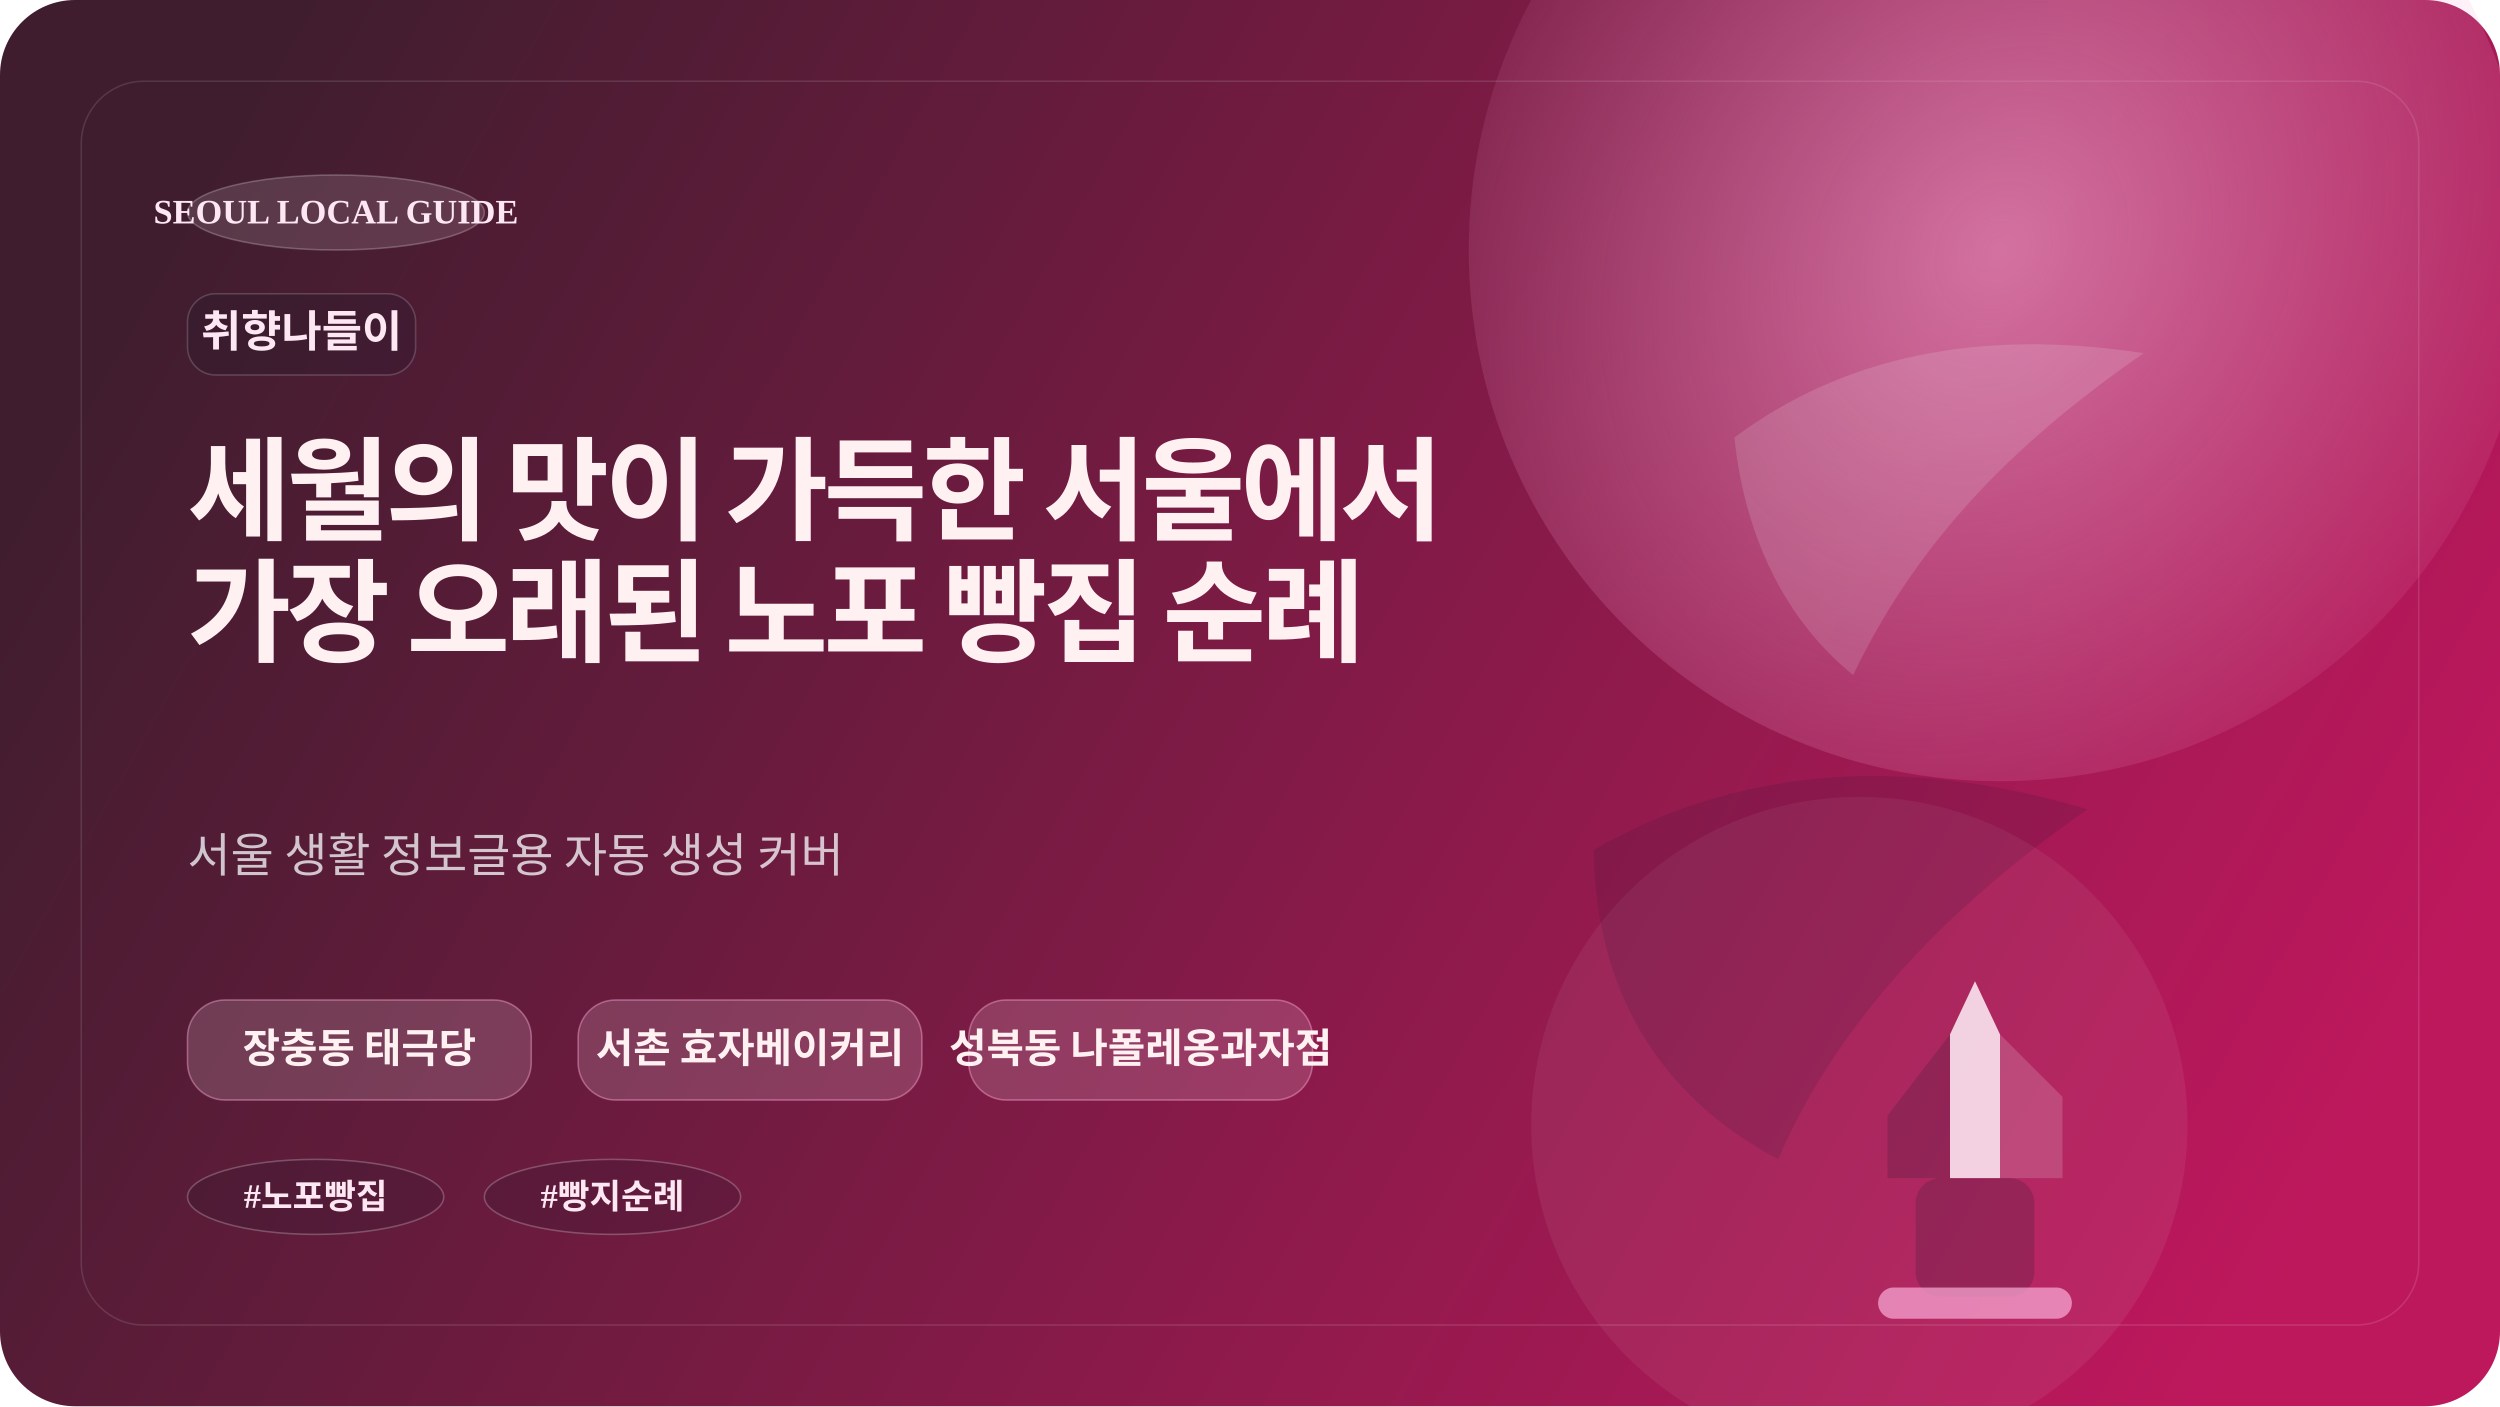
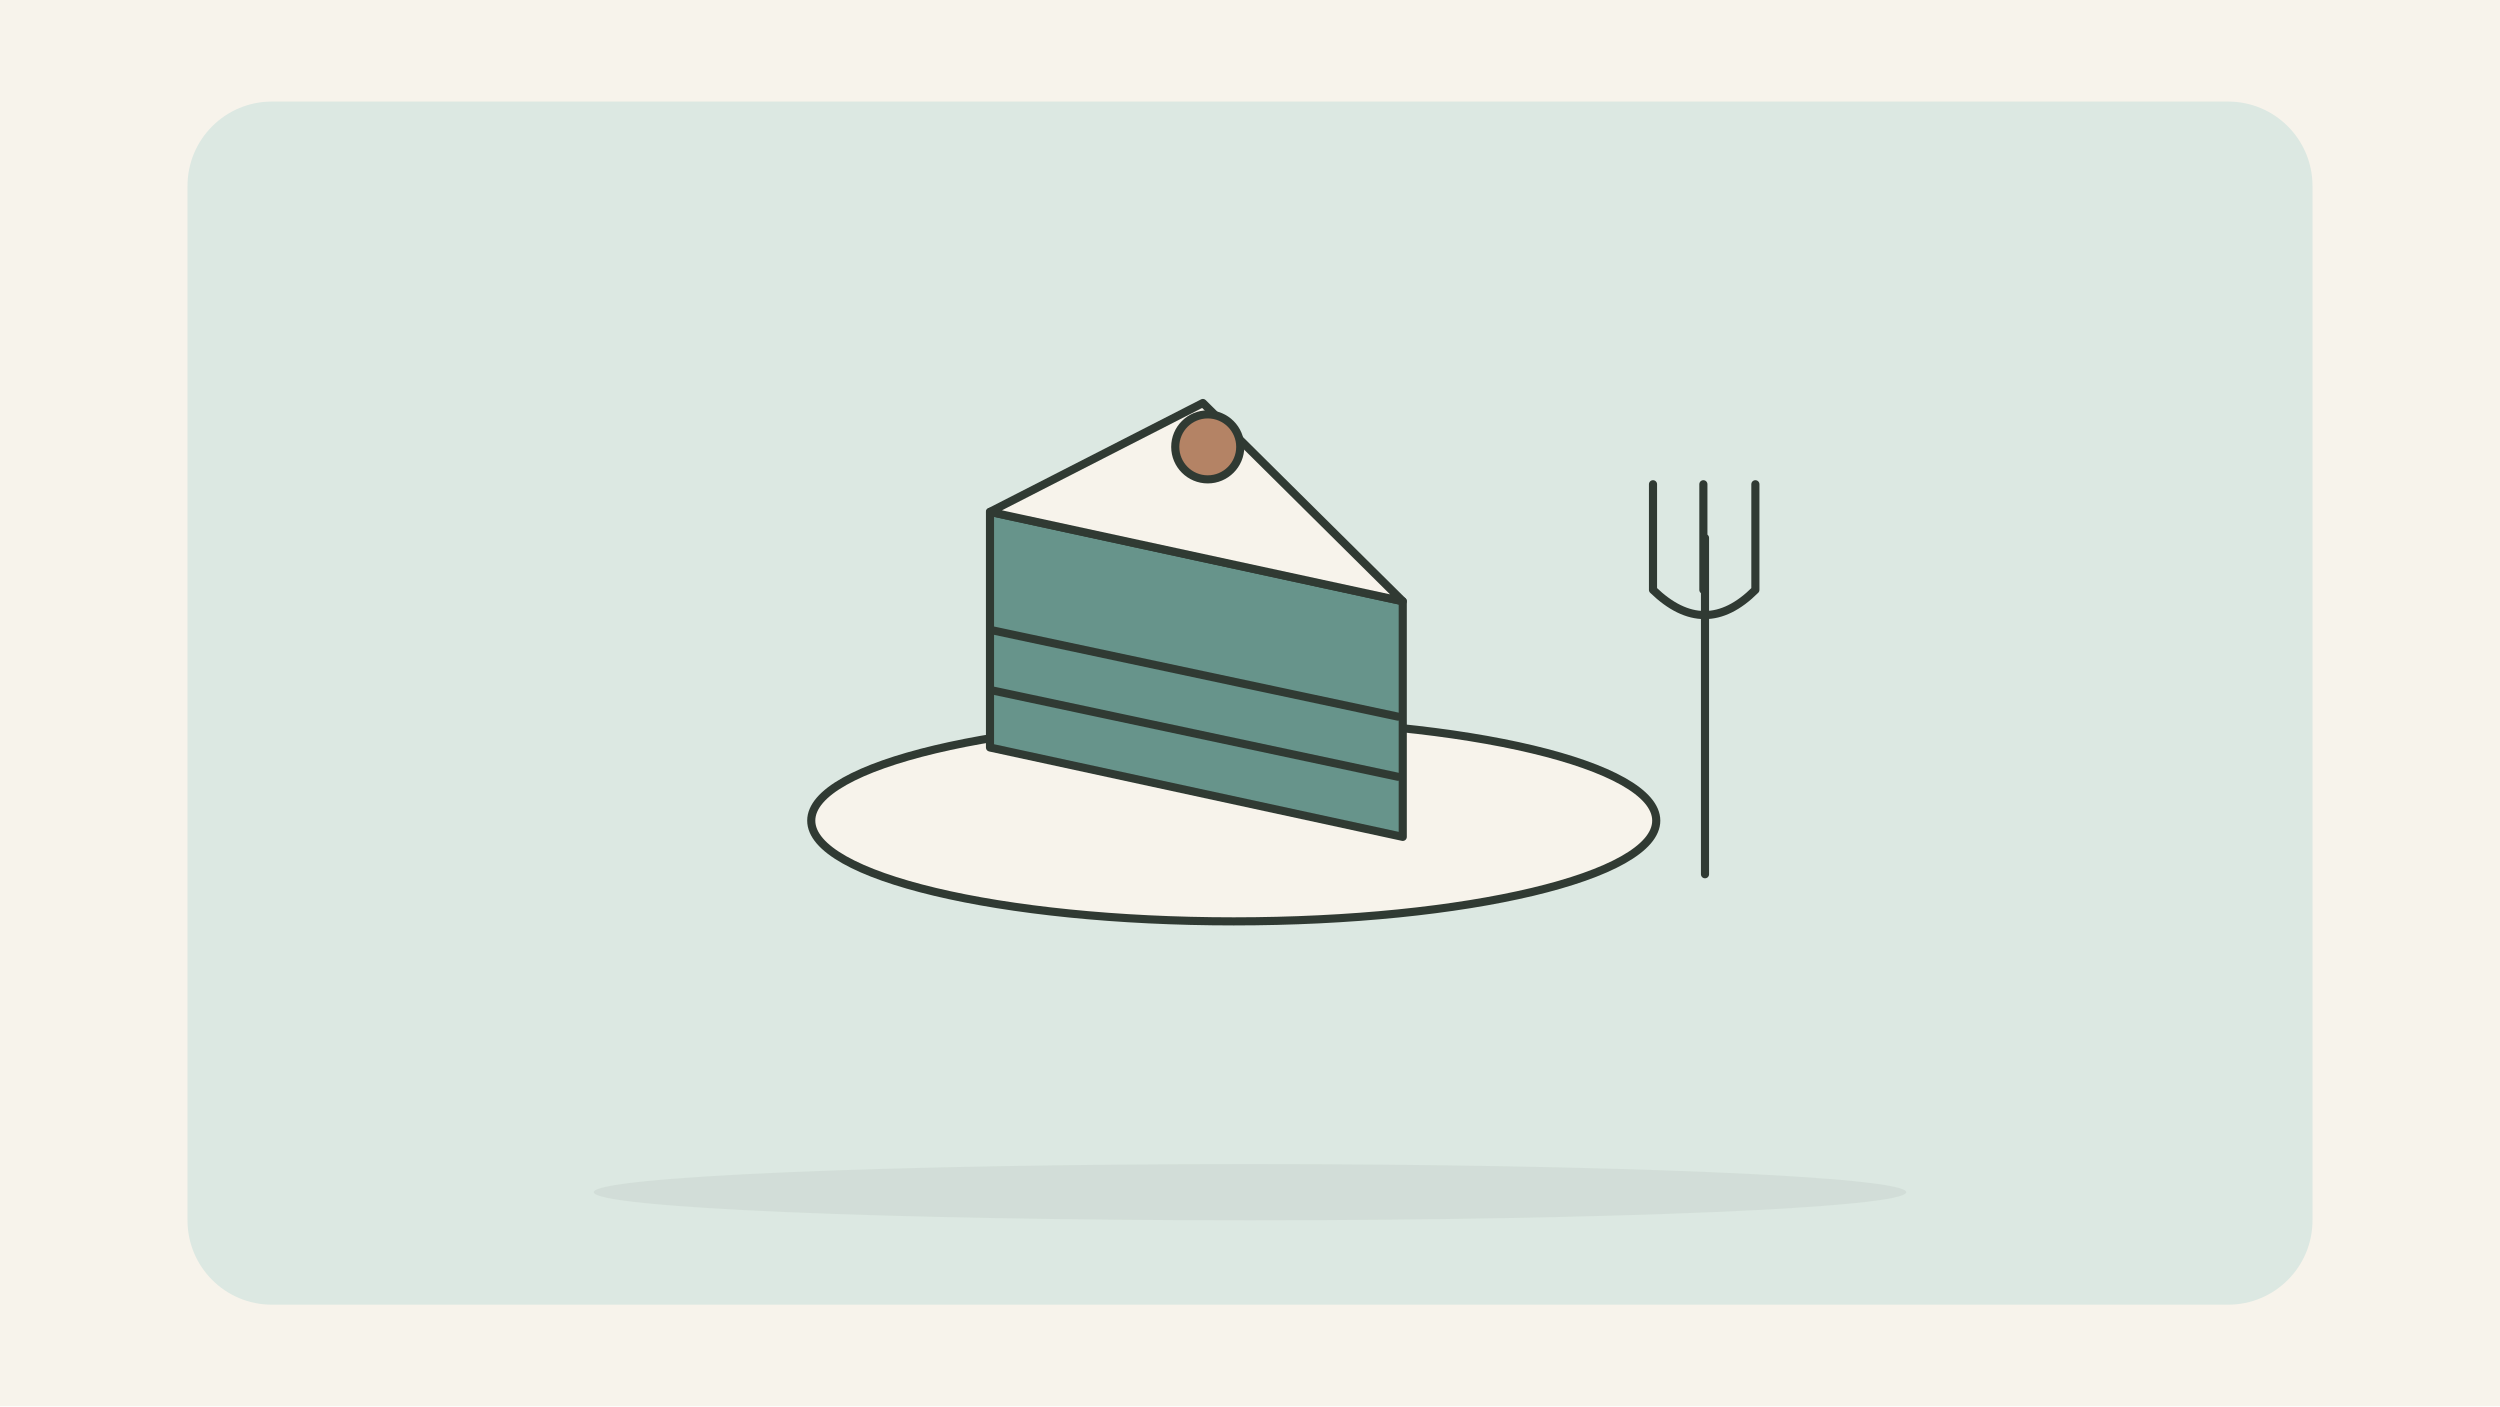
- <svg xmlns="http://www.w3.org/2000/svg" width="1600" height="900" viewBox="0 0 1600 900" fill="none" role="img" aria-labelledby="cover-title cover-desc">
-   <defs>
-     <linearGradient id="bg-gradient" x1="140" y1="80" x2="1460" y2="820" gradientUnits="userSpaceOnUse">
-       <stop stop-color="#3F1D2E" />
-       <stop offset="1" stop-color="#BE185D" />
-     </linearGradient>
-     <radialGradient id="glow-gradient" cx="0" cy="0" r="1" gradientUnits="userSpaceOnUse" gradientTransform="translate(1280 160) rotate(125) scale(480 400)">
-       <stop stop-color="#F9A8D4" stop-opacity="0.62" />
-       <stop offset="1" stop-color="#F9A8D4" stop-opacity="0" />
-     </radialGradient>
-   </defs>
-   <rect width="1600" height="900" rx="48" fill="url(#bg-gradient)" />
-   <rect x="52" y="52" width="1496" height="796" rx="40" stroke="rgba(248,250,252,0.12)" />
-   <circle cx="1280" cy="160" r="340" fill="url(#glow-gradient)" />
-   <circle cx="1190" cy="720" r="210" fill="rgba(255,255,255,0.06)" />
-   <path d="M1110 280C1180 228 1266 210 1372 226C1297 278 1230 340 1186 432C1144 398 1117 346 1110 280Z" fill="rgba(248,250,252,0.14)" />
-   <path d="M1020 544C1110 492 1216 482 1336 518C1244 582 1175 656 1138 742C1061 701 1021 633 1020 544Z" fill="rgba(15,23,42,0.12)" />
-   <g transform="translate(120 112)">
-     <rect width="190" height="48" rx="999" fill="rgba(248,250,252,0.13)" stroke="rgba(248,250,252,0.24)" />
-     <text x="95" y="31" fill="#FCE7F3" font-size="22" font-weight="700" text-anchor="middle">SEOUL LOCAL GUIDE</text>
-   </g>
-   <g transform="translate(120 188)">
-     <rect width="146" height="52" rx="18" fill="rgba(15,23,42,0.18)" stroke="rgba(248,250,252,0.18)" />
-     <text x="73" y="34" fill="#FCE7F3" font-size="28" font-weight="700" text-anchor="middle">취향나들이</text>
-   </g>
-   <text x="120" y="340" fill="#FFF1F2" font-size="72" font-weight="800" letter-spacing="-0.04em">
-     <tspan x="120" dy="0">세월의 맛이 가득한 서울에서</tspan>
-     <tspan x="120" dy="78">가장 오래된 노포 빵집 순례</tspan>
-   </text>
-   <text x="120" y="558" fill="rgba(248,250,252,0.76)" font-size="30" font-weight="500">
-     서울 생활 정보글용 자동 생성 커버
-   </text>
-   <g transform="translate(120 640)">
-     <rect width="220" height="64" rx="24" fill="rgba(252, 231, 243, 0.16)" stroke="rgba(249, 168, 212, 0.45)" />
-     <text x="110" y="40" fill="#FFF1F2" font-size="26" font-weight="600" text-anchor="middle">장충동 태극당</text>
-   </g>
-   <g transform="translate(370 640)">
-     <rect width="220" height="64" rx="24" fill="rgba(252, 231, 243, 0.16)" stroke="rgba(249, 168, 212, 0.45)" />
-     <text x="110" y="40" fill="#FFF1F2" font-size="26" font-weight="600" text-anchor="middle">서촌 효자베이커리</text>
-   </g>
-   <g transform="translate(620 640)">
-     <rect width="220" height="64" rx="24" fill="rgba(252, 231, 243, 0.16)" stroke="rgba(249, 168, 212, 0.45)" />
-     <text x="110" y="40" fill="#FFF1F2" font-size="26" font-weight="600" text-anchor="middle">성북동 나폴레옹과자점</text>
-   </g>
-   <g transform="translate(120 742)">
-     <rect width="164" height="48" rx="999" fill="rgba(15, 23, 42, 0.16)" stroke="rgba(248, 250, 252, 0.24)" />
-     <text x="82" y="31" fill="#FCE7F3" font-size="22" font-weight="600" text-anchor="middle">#노포빵집</text>
-   </g>
-   <g transform="translate(310 742)">
-     <rect width="164" height="48" rx="999" fill="rgba(15, 23, 42, 0.16)" stroke="rgba(248, 250, 252, 0.24)" />
-     <text x="82" y="31" fill="#FCE7F3" font-size="22" font-weight="600" text-anchor="middle">#빵지순례</text>
-   </g>
-   <g transform="translate(1168 628)">
-     <path d="M96 0L112 34V126H80V34L96 0Z" fill="#FCE7F3" fill-opacity="0.88" />
-     <path d="M112 34L152 74V126H112V34Z" fill="rgba(248,250,252,0.16)" />
-     <path d="M80 34L40 86V126H80V34Z" fill="rgba(15,23,42,0.18)" />
-     <rect x="58" y="126" width="76" height="76" rx="16" fill="rgba(15,23,42,0.18)" />
-     <rect x="34" y="196" width="124" height="20" rx="10" fill="#F9A8D4" fill-opacity="0.72" />
+ <svg xmlns="http://www.w3.org/2000/svg" width="1600" height="900" viewBox="0 0 1600 900" fill="none" role="img" aria-labelledby="cover-title cover-desc" data-cover-generator="seoulcity" data-cover-version="2" data-cover-subject="bakery" data-cover-scene="dessert-plate" data-cover-palette="sea">
+   <rect width="1600" height="900" fill="#F7F3EB" />
+   <rect x="120" y="65" width="1360" height="770" rx="54" fill="#DCE8E2" />
+   <ellipse cx="800" cy="763" rx="420" ry="18" fill="#303A33" opacity=".06" />
+   <g transform="translate(280 130) scale(1.04)" stroke="#303A33" stroke-width="5" stroke-linecap="round" stroke-linejoin="round">
+     <ellipse cx="490" cy="380" rx="260" ry="62" fill="#F7F3EB" />
+     <path d="M340 335V190L594 245V390Z" fill="#67948B" />
+     <path d="M340 190L471 123L594 245Z" fill="#F7F3EB" />
+     <path d="M342 263L591 316M342 300L591 353" fill="none" />
+     <circle cx="474" cy="150" r="20" fill="#B48365" />
+     <path d="M780 206V413M748 173V238Q780 269 811 238V173M779 173V238" fill="none" />
  </g>
</svg>
